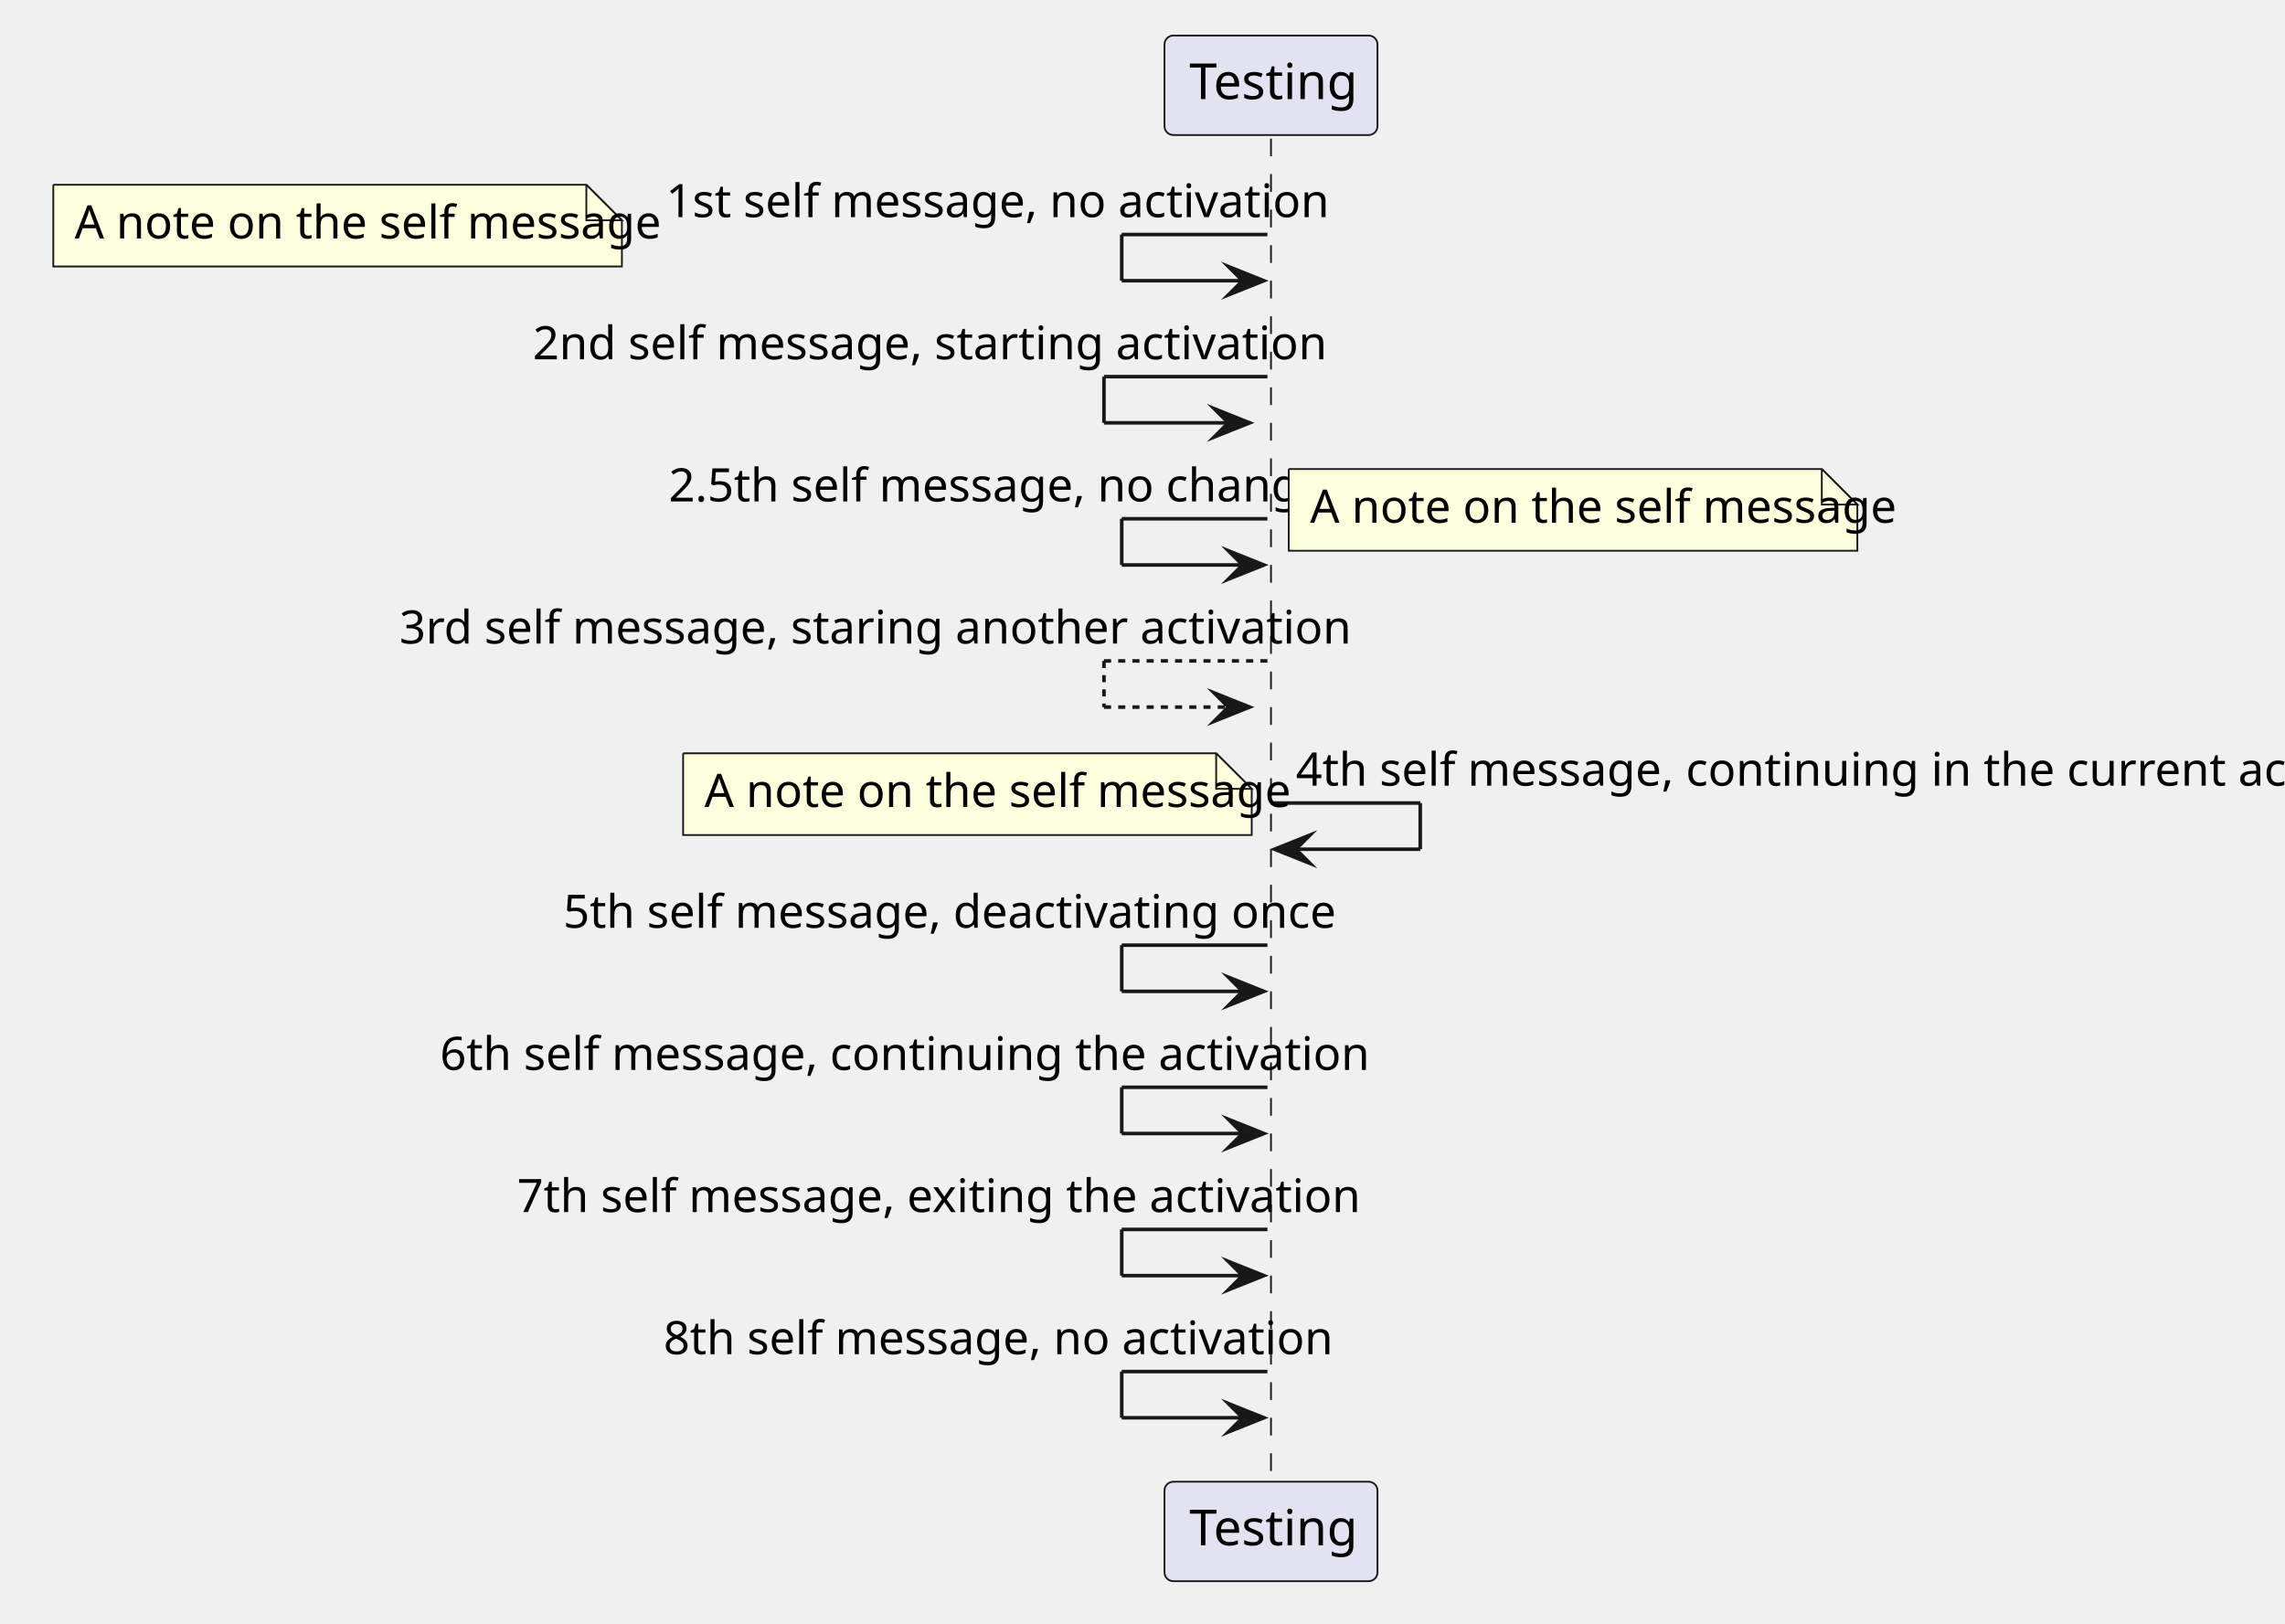
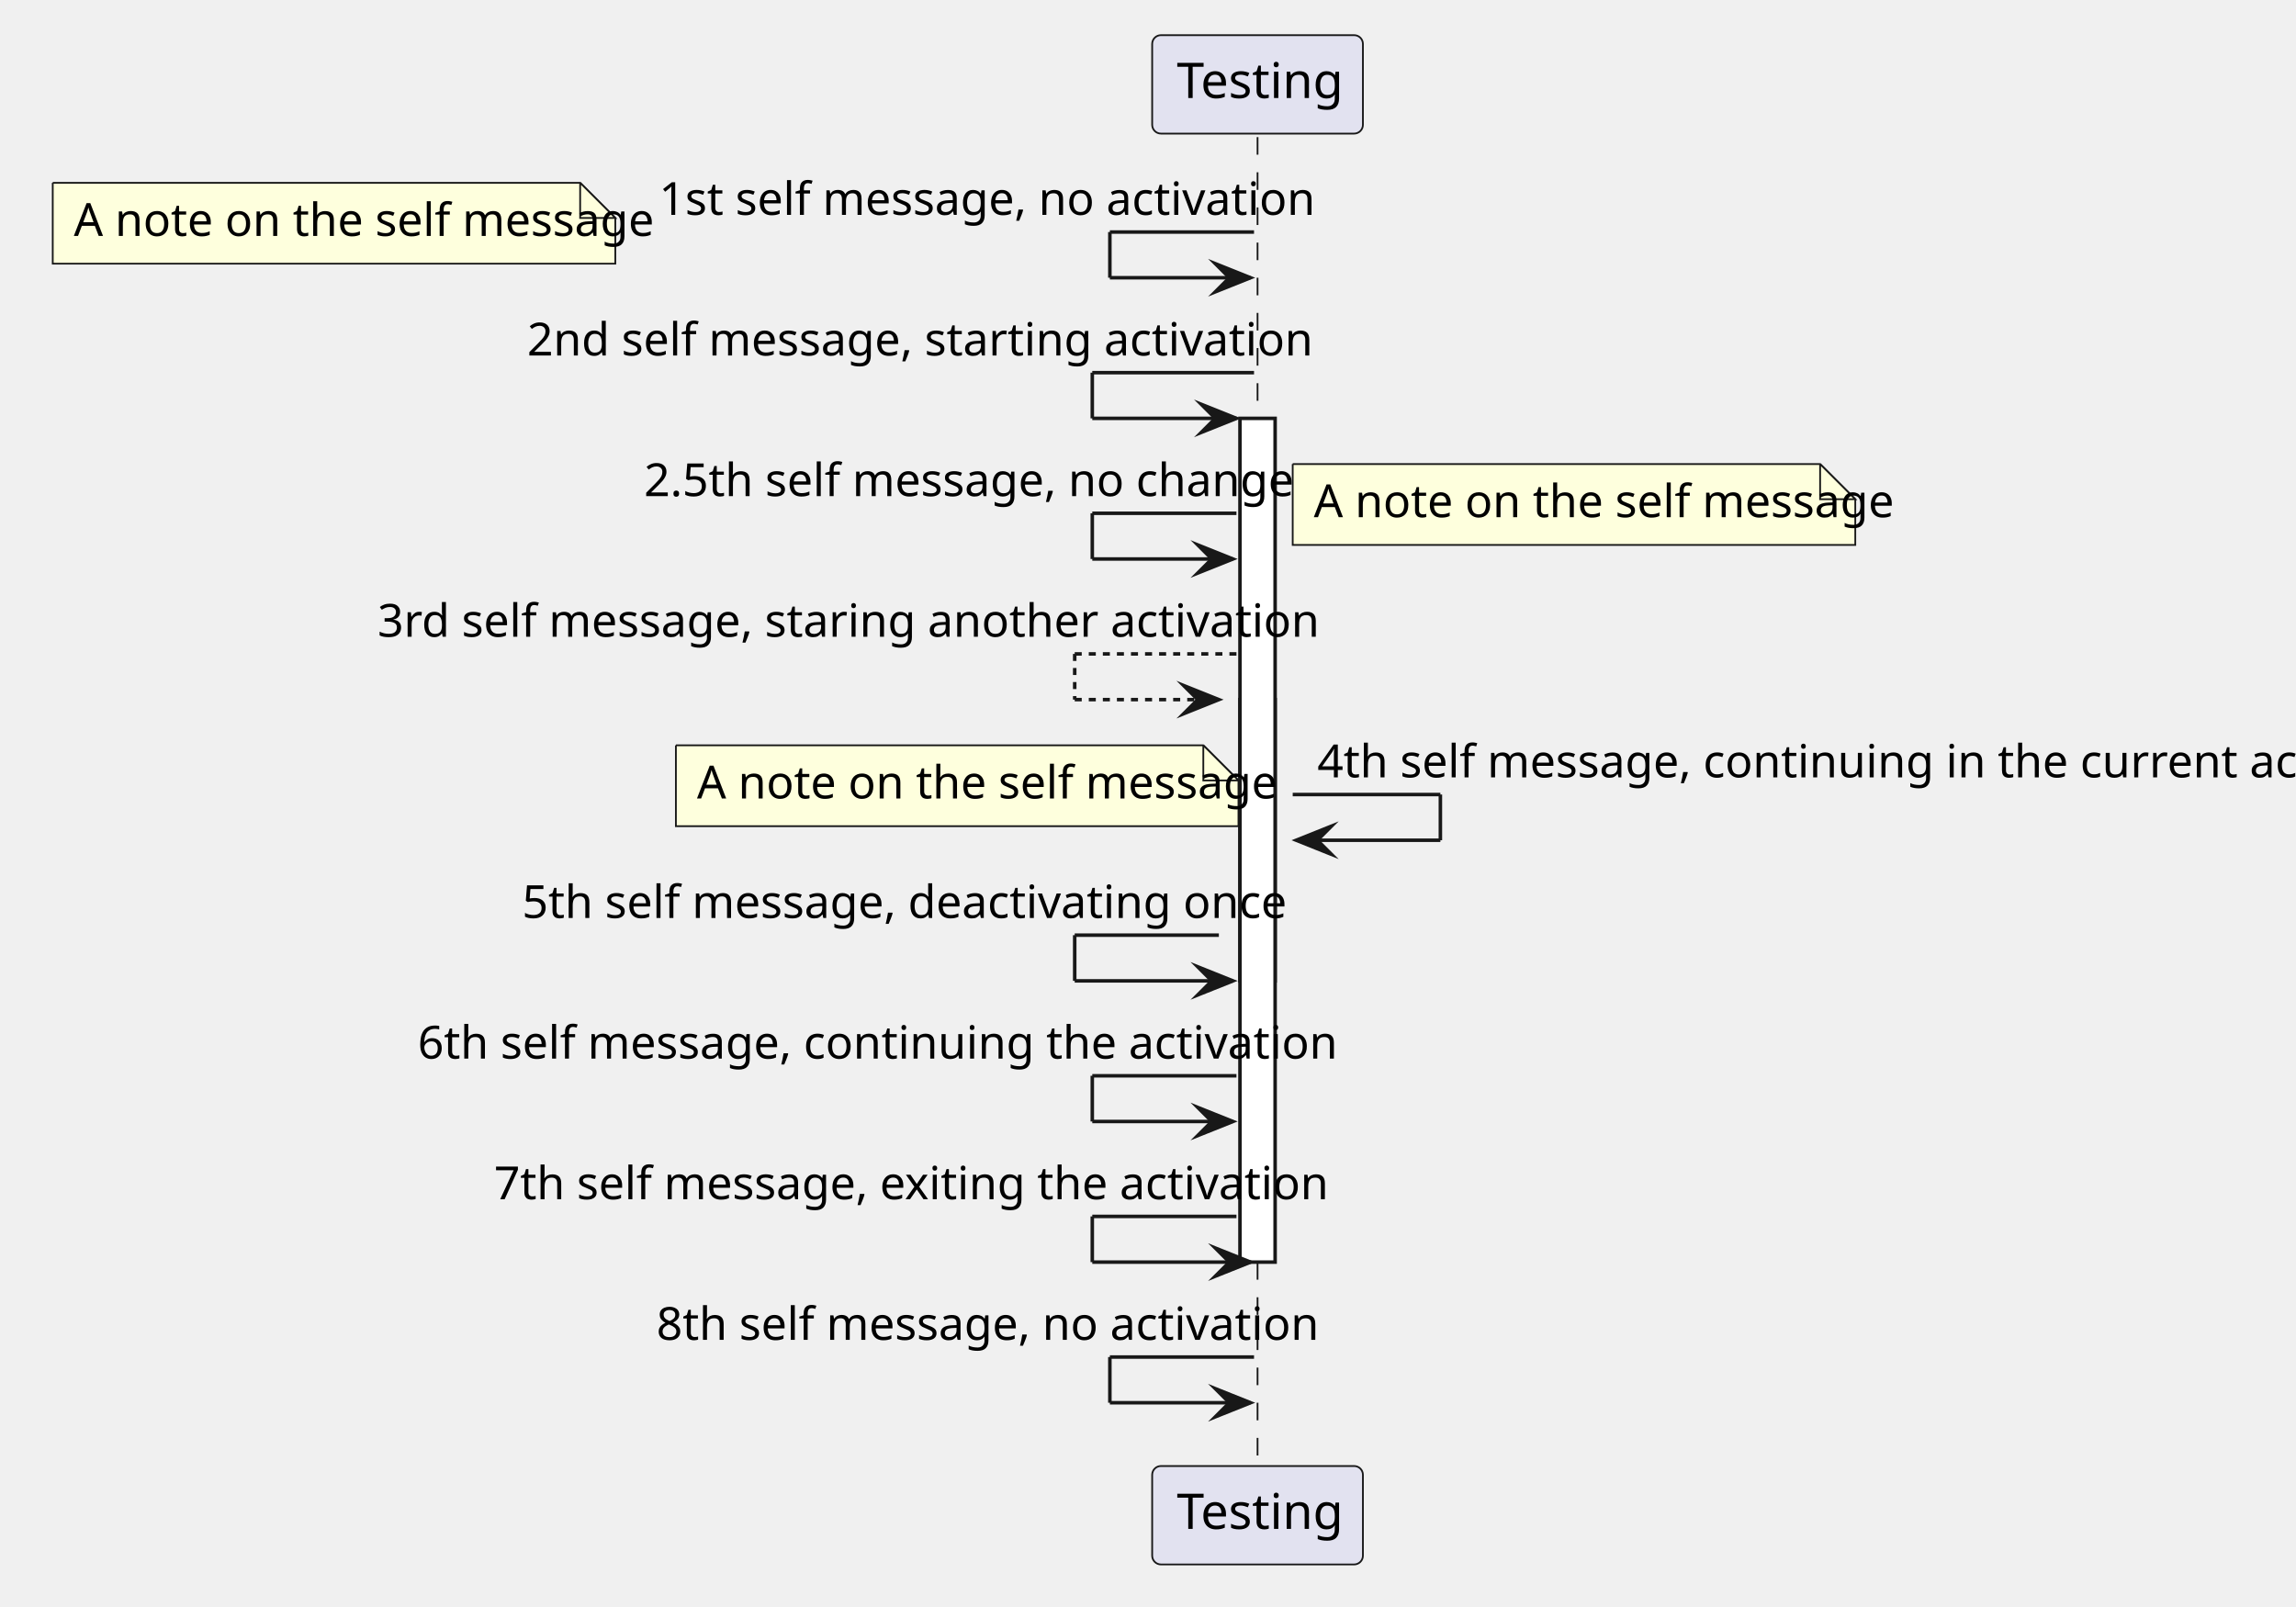
- <svg xmlns="http://www.w3.org/2000/svg" version="1.1" data-diagram-type="SEQUENCE" style="width:643px;height:457px;background:#FFFFFF;" width="643px" height="457px" viewBox="0 0 643 457" zoomAndPan="magnify" preserveAspectRatio="none" contentStyleType="text/css">
+ <svg xmlns="http://www.w3.org/2000/svg" version="1.1" data-diagram-type="SEQUENCE" style="width:653px;height:457px;background:#FFFFFF;" width="653px" height="457px" viewBox="0 0 653 457" zoomAndPan="magnify" preserveAspectRatio="none" contentStyleType="text/css">
  <defs />
  <g font-family="sans-serif" lengthAdjust="spacing">
    <g>
      <rect x="354.156" y="39" width="8" height="378" fill="#000" fill-opacity="0" />
      <line x1="357.656" y1="39" x2="357.656" y2="417" style="stroke:#181818;stroke-width:0.5;stroke-dasharray:5,5;" />
+     </g>
+     <g>
+       <rect x="352.656" y="199" width="10" height="80" fill="#FFF" style="stroke:#181818;stroke-width:1;" />
+     </g>
+     <g>
+       <rect x="352.656" y="119" width="10" height="240" fill="#FFF" style="stroke:#181818;stroke-width:1;" />
    </g>
    <rect x="327.688" y="10" width="59.938" height="28" fill="#E2E2F0" rx="2.5" ry="2.5" style="stroke:#181818;stroke-width:0.5;" />
    <text x="334.688" y="27.889" fill="#000" font-size="14" textLength="45.938">Testing</text>
    <rect x="327.688" y="417" width="59.938" height="28" fill="#E2E2F0" rx="2.5" ry="2.5" style="stroke:#181818;stroke-width:0.5;" />
    <text x="334.688" y="434.889" fill="#000" font-size="14" textLength="45.938">Testing</text>
    <line x1="315.656" y1="66" x2="356.656" y2="66" style="stroke:#181818;stroke-width:1;" />
    <line x1="315.656" y1="66" x2="315.656" y2="79" style="stroke:#181818;stroke-width:1;" />
    <line x1="315.656" y1="79" x2="355.656" y2="79" style="stroke:#181818;stroke-width:1;" />
    <polygon points="345.656,75,355.656,79,345.656,83,349.656,79" fill="#181818" style="stroke:#181818;stroke-width:1;stroke-linejoin:miter;stroke-miterlimit:10;" />
    <text x="187.425" y="61.111" fill="#000" font-size="13" textLength="163.231">1st self message, no activation</text>
    <path d="M15,52 L15,75 L175,75 L175,62 L165,52 L15,52" fill="#FEFFDD" style="stroke:#181818;stroke-width:0.5;" />
    <path d="M165,52 L165,62 L175,62 L165,52" fill="#FEFFDD" style="stroke:#181818;stroke-width:0.5;" />
    <text x="21" y="67.111" fill="#000" font-size="13" textLength="139.425">A note on the self message</text>
    <line x1="310.656" y1="106" x2="356.656" y2="106" style="stroke:#181818;stroke-width:1;" />
    <line x1="310.656" y1="106" x2="310.656" y2="119" style="stroke:#181818;stroke-width:1;" />
    <line x1="310.656" y1="119" x2="351.656" y2="119" style="stroke:#181818;stroke-width:1;" />
    <polygon points="341.656,115,351.656,119,341.656,123,345.656,119" fill="#181818" style="stroke:#181818;stroke-width:1;stroke-linejoin:miter;stroke-miterlimit:10;" />
    <text x="149.925" y="101.111" fill="#000" font-size="13" textLength="195.731">2nd self message, starting activation</text>
-     <line x1="315.656" y1="146" x2="356.656" y2="146" style="stroke:#181818;stroke-width:1;" />
-     <line x1="315.656" y1="146" x2="315.656" y2="159" style="stroke:#181818;stroke-width:1;" />
-     <line x1="315.656" y1="159" x2="355.656" y2="159" style="stroke:#181818;stroke-width:1;" />
-     <polygon points="345.656,155,355.656,159,345.656,163,349.656,159" fill="#181818" style="stroke:#181818;stroke-width:1;stroke-linejoin:miter;stroke-miterlimit:10;" />
-     <text x="188.156" y="141.111" fill="#000" font-size="13" textLength="162.5">2.5th self message, no change</text>
-     <path d="M362.656,132 L362.656,155 L522.656,155 L522.656,142 L512.656,132 L362.656,132" fill="#FEFFDD" style="stroke:#181818;stroke-width:0.5;" />
-     <path d="M512.656,132 L512.656,142 L522.656,142 L512.656,132" fill="#FEFFDD" style="stroke:#181818;stroke-width:0.5;" />
-     <text x="368.656" y="147.111" fill="#000" font-size="13" textLength="139.425">A note on the self message</text>
-     <line x1="310.656" y1="186" x2="356.656" y2="186" style="stroke:#181818;stroke-width:1;stroke-dasharray:2,2;" />
-     <line x1="310.656" y1="186" x2="310.656" y2="199" style="stroke:#181818;stroke-width:1;stroke-dasharray:2,2;" />
-     <line x1="310.656" y1="199" x2="351.656" y2="199" style="stroke:#181818;stroke-width:1;stroke-dasharray:2,2;" />
-     <polygon points="341.656,195,351.656,199,341.656,203,345.656,199" fill="#181818" style="stroke:#181818;stroke-width:1;stroke-linejoin:miter;stroke-miterlimit:10;" />
-     <text x="112.388" y="181.111" fill="#000" font-size="13" textLength="233.269">3rd self message, staring another activation</text>
-     <line x1="357.656" y1="226" x2="399.656" y2="226" style="stroke:#181818;stroke-width:1;" />
-     <line x1="399.656" y1="226" x2="399.656" y2="239" style="stroke:#181818;stroke-width:1;" />
-     <line x1="358.656" y1="239" x2="399.656" y2="239" style="stroke:#181818;stroke-width:1;" />
-     <polygon points="368.656,235,358.656,239,368.656,243,364.656,239" fill="#181818" style="stroke:#181818;stroke-width:1;stroke-linejoin:miter;stroke-miterlimit:10;" />
-     <text x="364.656" y="221.111" fill="#000" font-size="13" textLength="277.388">4th self message, continuing in the current activation</text>
+     <line x1="310.656" y1="146" x2="351.656" y2="146" style="stroke:#181818;stroke-width:1;" />
+     <line x1="310.656" y1="146" x2="310.656" y2="159" style="stroke:#181818;stroke-width:1;" />
+     <line x1="310.656" y1="159" x2="350.656" y2="159" style="stroke:#181818;stroke-width:1;" />
+     <polygon points="340.656,155,350.656,159,340.656,163,344.656,159" fill="#181818" style="stroke:#181818;stroke-width:1;stroke-linejoin:miter;stroke-miterlimit:10;" />
+     <text x="183.156" y="141.111" fill="#000" font-size="13" textLength="162.5">2.5th self message, no change</text>
+     <path d="M367.656,132 L367.656,155 L527.656,155 L527.656,142 L517.656,132 L367.656,132" fill="#FEFFDD" style="stroke:#181818;stroke-width:0.5;" />
+     <path d="M517.656,132 L517.656,142 L527.656,142 L517.656,132" fill="#FEFFDD" style="stroke:#181818;stroke-width:0.5;" />
+     <text x="373.656" y="147.111" fill="#000" font-size="13" textLength="139.425">A note on the self message</text>
+     <line x1="305.656" y1="186" x2="351.656" y2="186" style="stroke:#181818;stroke-width:1;stroke-dasharray:2,2;" />
+     <line x1="305.656" y1="186" x2="305.656" y2="199" style="stroke:#181818;stroke-width:1;stroke-dasharray:2,2;" />
+     <line x1="305.656" y1="199" x2="346.656" y2="199" style="stroke:#181818;stroke-width:1;stroke-dasharray:2,2;" />
+     <polygon points="336.656,195,346.656,199,336.656,203,340.656,199" fill="#181818" style="stroke:#181818;stroke-width:1;stroke-linejoin:miter;stroke-miterlimit:10;" />
+     <text x="107.388" y="181.111" fill="#000" font-size="13" textLength="233.269">3rd self message, staring another activation</text>
+     <line x1="367.656" y1="226" x2="409.656" y2="226" style="stroke:#181818;stroke-width:1;" />
+     <line x1="409.656" y1="226" x2="409.656" y2="239" style="stroke:#181818;stroke-width:1;" />
+     <line x1="368.656" y1="239" x2="409.656" y2="239" style="stroke:#181818;stroke-width:1;" />
+     <polygon points="378.656,235,368.656,239,378.656,243,374.656,239" fill="#181818" style="stroke:#181818;stroke-width:1;stroke-linejoin:miter;stroke-miterlimit:10;" />
+     <text x="374.656" y="221.111" fill="#000" font-size="13" textLength="277.388">4th self message, continuing in the current activation</text>
    <path d="M192.231,212 L192.231,235 L352.231,235 L352.231,222 L342.231,212 L192.231,212" fill="#FEFFDD" style="stroke:#181818;stroke-width:0.5;" />
    <path d="M342.231,212 L342.231,222 L352.231,222 L342.231,212" fill="#FEFFDD" style="stroke:#181818;stroke-width:0.5;" />
    <text x="198.231" y="227.111" fill="#000" font-size="13" textLength="139.425">A note on the self message</text>
-     <line x1="315.656" y1="266" x2="356.656" y2="266" style="stroke:#181818;stroke-width:1;" />
-     <line x1="315.656" y1="266" x2="315.656" y2="279" style="stroke:#181818;stroke-width:1;" />
-     <line x1="315.656" y1="279" x2="355.656" y2="279" style="stroke:#181818;stroke-width:1;" />
-     <polygon points="345.656,275,355.656,279,345.656,283,349.656,279" fill="#181818" style="stroke:#181818;stroke-width:1;stroke-linejoin:miter;stroke-miterlimit:10;" />
-     <text x="158.5" y="261.111" fill="#000" font-size="13" textLength="192.156">5th self message, deactivating once</text>
-     <line x1="315.656" y1="306" x2="356.656" y2="306" style="stroke:#181818;stroke-width:1;" />
-     <line x1="315.656" y1="306" x2="315.656" y2="319" style="stroke:#181818;stroke-width:1;" />
-     <line x1="315.656" y1="319" x2="355.656" y2="319" style="stroke:#181818;stroke-width:1;" />
-     <polygon points="345.656,315,355.656,319,345.656,323,349.656,319" fill="#181818" style="stroke:#181818;stroke-width:1;stroke-linejoin:miter;stroke-miterlimit:10;" />
-     <text x="123.806" y="301.111" fill="#000" font-size="13" textLength="226.85">6th self message, continuing the activation</text>
-     <line x1="315.656" y1="346" x2="356.656" y2="346" style="stroke:#181818;stroke-width:1;" />
-     <line x1="315.656" y1="346" x2="315.656" y2="359" style="stroke:#181818;stroke-width:1;" />
-     <line x1="315.656" y1="359" x2="355.656" y2="359" style="stroke:#181818;stroke-width:1;" />
+     <line x1="305.656" y1="266" x2="346.656" y2="266" style="stroke:#181818;stroke-width:1;" />
+     <line x1="305.656" y1="266" x2="305.656" y2="279" style="stroke:#181818;stroke-width:1;" />
+     <line x1="305.656" y1="279" x2="350.656" y2="279" style="stroke:#181818;stroke-width:1;" />
+     <polygon points="340.656,275,350.656,279,340.656,283,344.656,279" fill="#181818" style="stroke:#181818;stroke-width:1;stroke-linejoin:miter;stroke-miterlimit:10;" />
+     <text x="148.5" y="261.111" fill="#000" font-size="13" textLength="192.156">5th self message, deactivating once</text>
+     <line x1="310.656" y1="306" x2="351.656" y2="306" style="stroke:#181818;stroke-width:1;" />
+     <line x1="310.656" y1="306" x2="310.656" y2="319" style="stroke:#181818;stroke-width:1;" />
+     <line x1="310.656" y1="319" x2="350.656" y2="319" style="stroke:#181818;stroke-width:1;" />
+     <polygon points="340.656,315,350.656,319,340.656,323,344.656,319" fill="#181818" style="stroke:#181818;stroke-width:1;stroke-linejoin:miter;stroke-miterlimit:10;" />
+     <text x="118.806" y="301.111" fill="#000" font-size="13" textLength="226.85">6th self message, continuing the activation</text>
+     <line x1="310.656" y1="346" x2="351.656" y2="346" style="stroke:#181818;stroke-width:1;" />
+     <line x1="310.656" y1="346" x2="310.656" y2="359" style="stroke:#181818;stroke-width:1;" />
+     <line x1="310.656" y1="359" x2="355.656" y2="359" style="stroke:#181818;stroke-width:1;" />
    <polygon points="345.656,355,355.656,359,345.656,363,349.656,359" fill="#181818" style="stroke:#181818;stroke-width:1;stroke-linejoin:miter;stroke-miterlimit:10;" />
-     <text x="145.5" y="341.111" fill="#000" font-size="13" textLength="205.156">7th self message, exiting the activation</text>
+     <text x="140.5" y="341.111" fill="#000" font-size="13" textLength="205.156">7th self message, exiting the activation</text>
    <line x1="315.656" y1="386" x2="356.656" y2="386" style="stroke:#181818;stroke-width:1;" />
    <line x1="315.656" y1="386" x2="315.656" y2="399" style="stroke:#181818;stroke-width:1;" />
    <line x1="315.656" y1="399" x2="355.656" y2="399" style="stroke:#181818;stroke-width:1;" />
    <polygon points="345.656,395,355.656,399,345.656,403,349.656,399" fill="#181818" style="stroke:#181818;stroke-width:1;stroke-linejoin:miter;stroke-miterlimit:10;" />
    <text x="186.694" y="381.111" fill="#000" font-size="13" textLength="163.963">8th self message, no activation</text>
  </g>
</svg>
